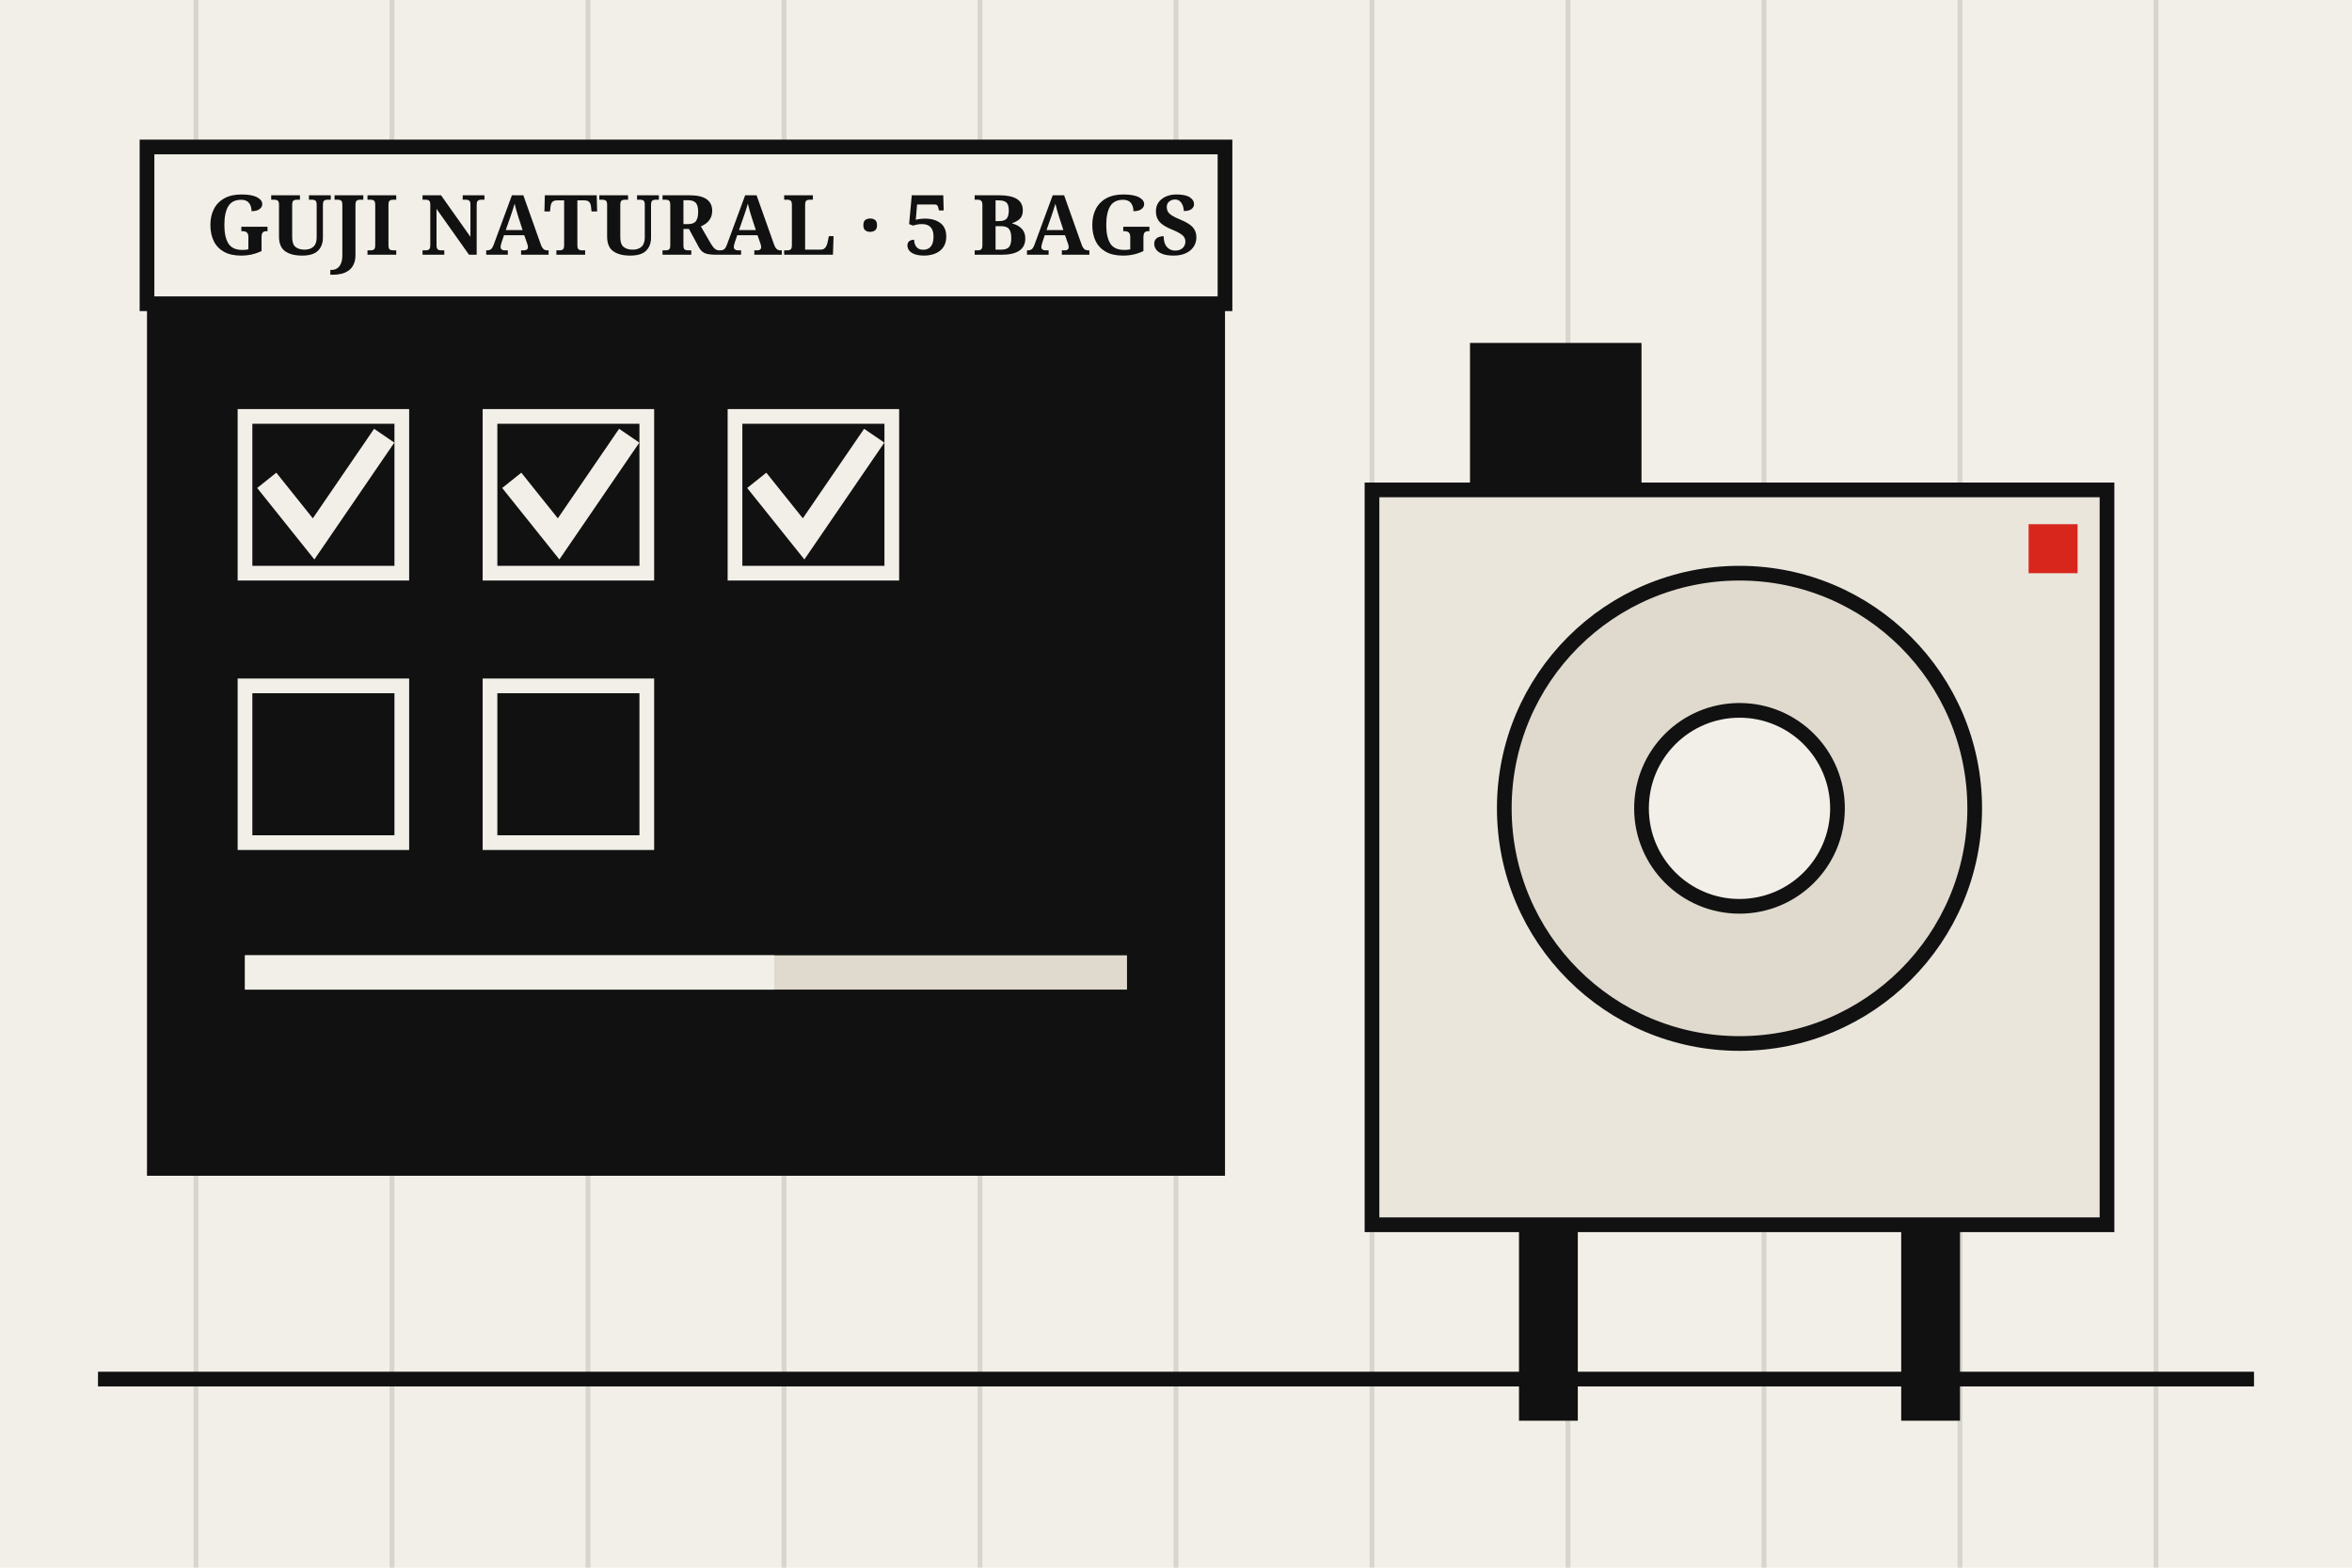
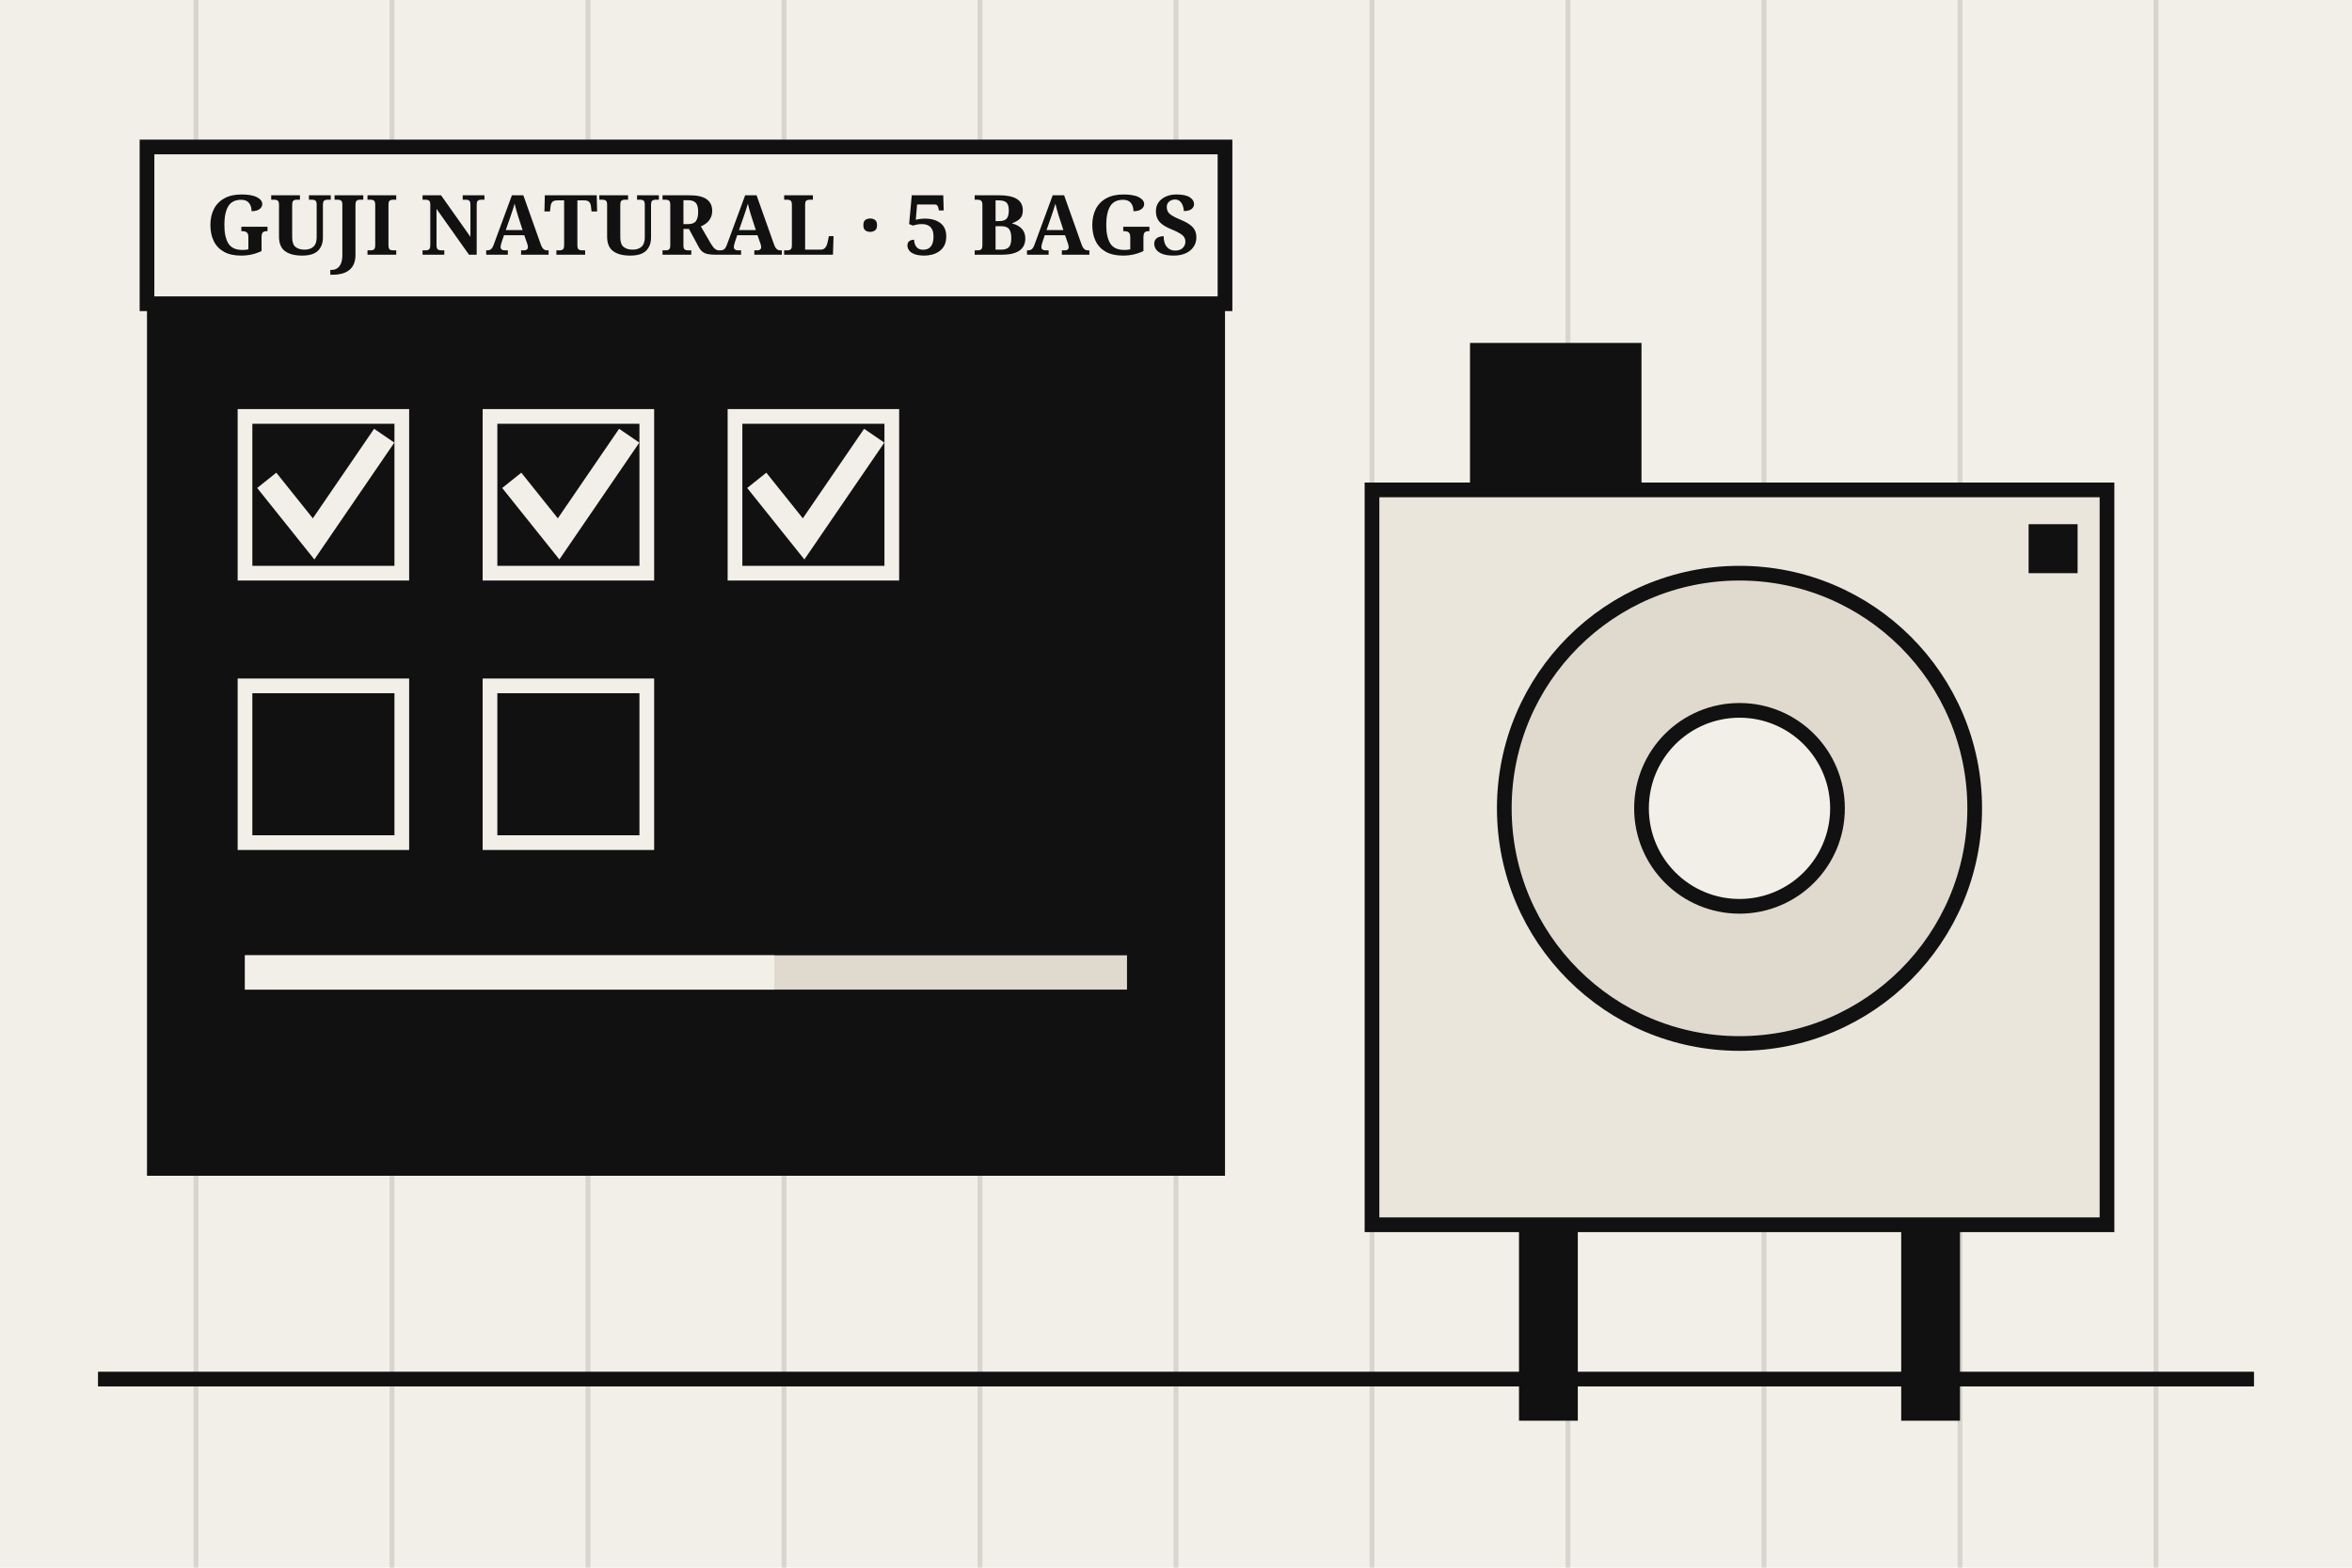
<svg xmlns="http://www.w3.org/2000/svg" viewBox="0 0 960 640" width="960" height="640">
  <rect width="960" height="640" fill="#f2efe8" />
  <g stroke="#111111" stroke-opacity="0.12" stroke-width="2">
    <line x1="80" y1="0" x2="80" y2="640" />
    <line x1="160" y1="0" x2="160" y2="640" />
    <line x1="240" y1="0" x2="240" y2="640" />
    <line x1="320" y1="0" x2="320" y2="640" />
    <line x1="400" y1="0" x2="400" y2="640" />
    <line x1="480" y1="0" x2="480" y2="640" />
    <line x1="560" y1="0" x2="560" y2="640" />
    <line x1="640" y1="0" x2="640" y2="640" />
    <line x1="720" y1="0" x2="720" y2="640" />
    <line x1="800" y1="0" x2="800" y2="640" />
    <line x1="880" y1="0" x2="880" y2="640" />
  </g>
  <rect x="60" y="60" width="440" height="420" fill="#111111" />
  <rect x="60" y="60" width="440" height="64" fill="#f2efe8" stroke="#111111" stroke-width="6" />
  <text x="84" y="104" font-family="Georgia, serif" font-size="34" font-weight="700" fill="#111111">GUJI NATURAL · 5 BAGS</text>
  <g fill="none" stroke="#f2efe8" stroke-width="6">
    <rect x="100" y="170" width="64" height="64" />
    <rect x="200" y="170" width="64" height="64" />
    <rect x="300" y="170" width="64" height="64" />
    <rect x="100" y="280" width="64" height="64" />
    <rect x="200" y="280" width="64" height="64" />
  </g>
  <g stroke="#f2efe8" stroke-width="10" stroke-linecap="square" fill="none">
    <polyline points="112,200 128,220 154,182" />
    <polyline points="212,200 228,220 254,182" />
    <polyline points="312,200 328,220 354,182" />
  </g>
  <rect x="100" y="390" width="360" height="14" fill="#dfdacd" />
  <rect x="100" y="390" width="216" height="14" fill="#f2efe8" />
  <rect x="560" y="200" width="300" height="300" fill="#eae6dc" stroke="#111111" stroke-width="6" />
  <circle cx="710" cy="330" r="96" fill="#dfdacd" stroke="#111111" stroke-width="6" />
  <circle cx="710" cy="330" r="40" fill="#f2efe8" stroke="#111111" stroke-width="6" />
  <rect x="600" y="140" width="70" height="60" fill="#111111" />
  <rect x="620" y="500" width="24" height="80" fill="#111111" />
  <rect x="776" y="500" width="24" height="80" fill="#111111" />
  <rect x="40" y="560" width="880" height="6" fill="#111111" />
-   <rect x="828" y="214" width="20" height="20" fill="#d8261c" />
+   <rect x="828" y="214" width="20" height="20" fill="#111111" />
</svg>
